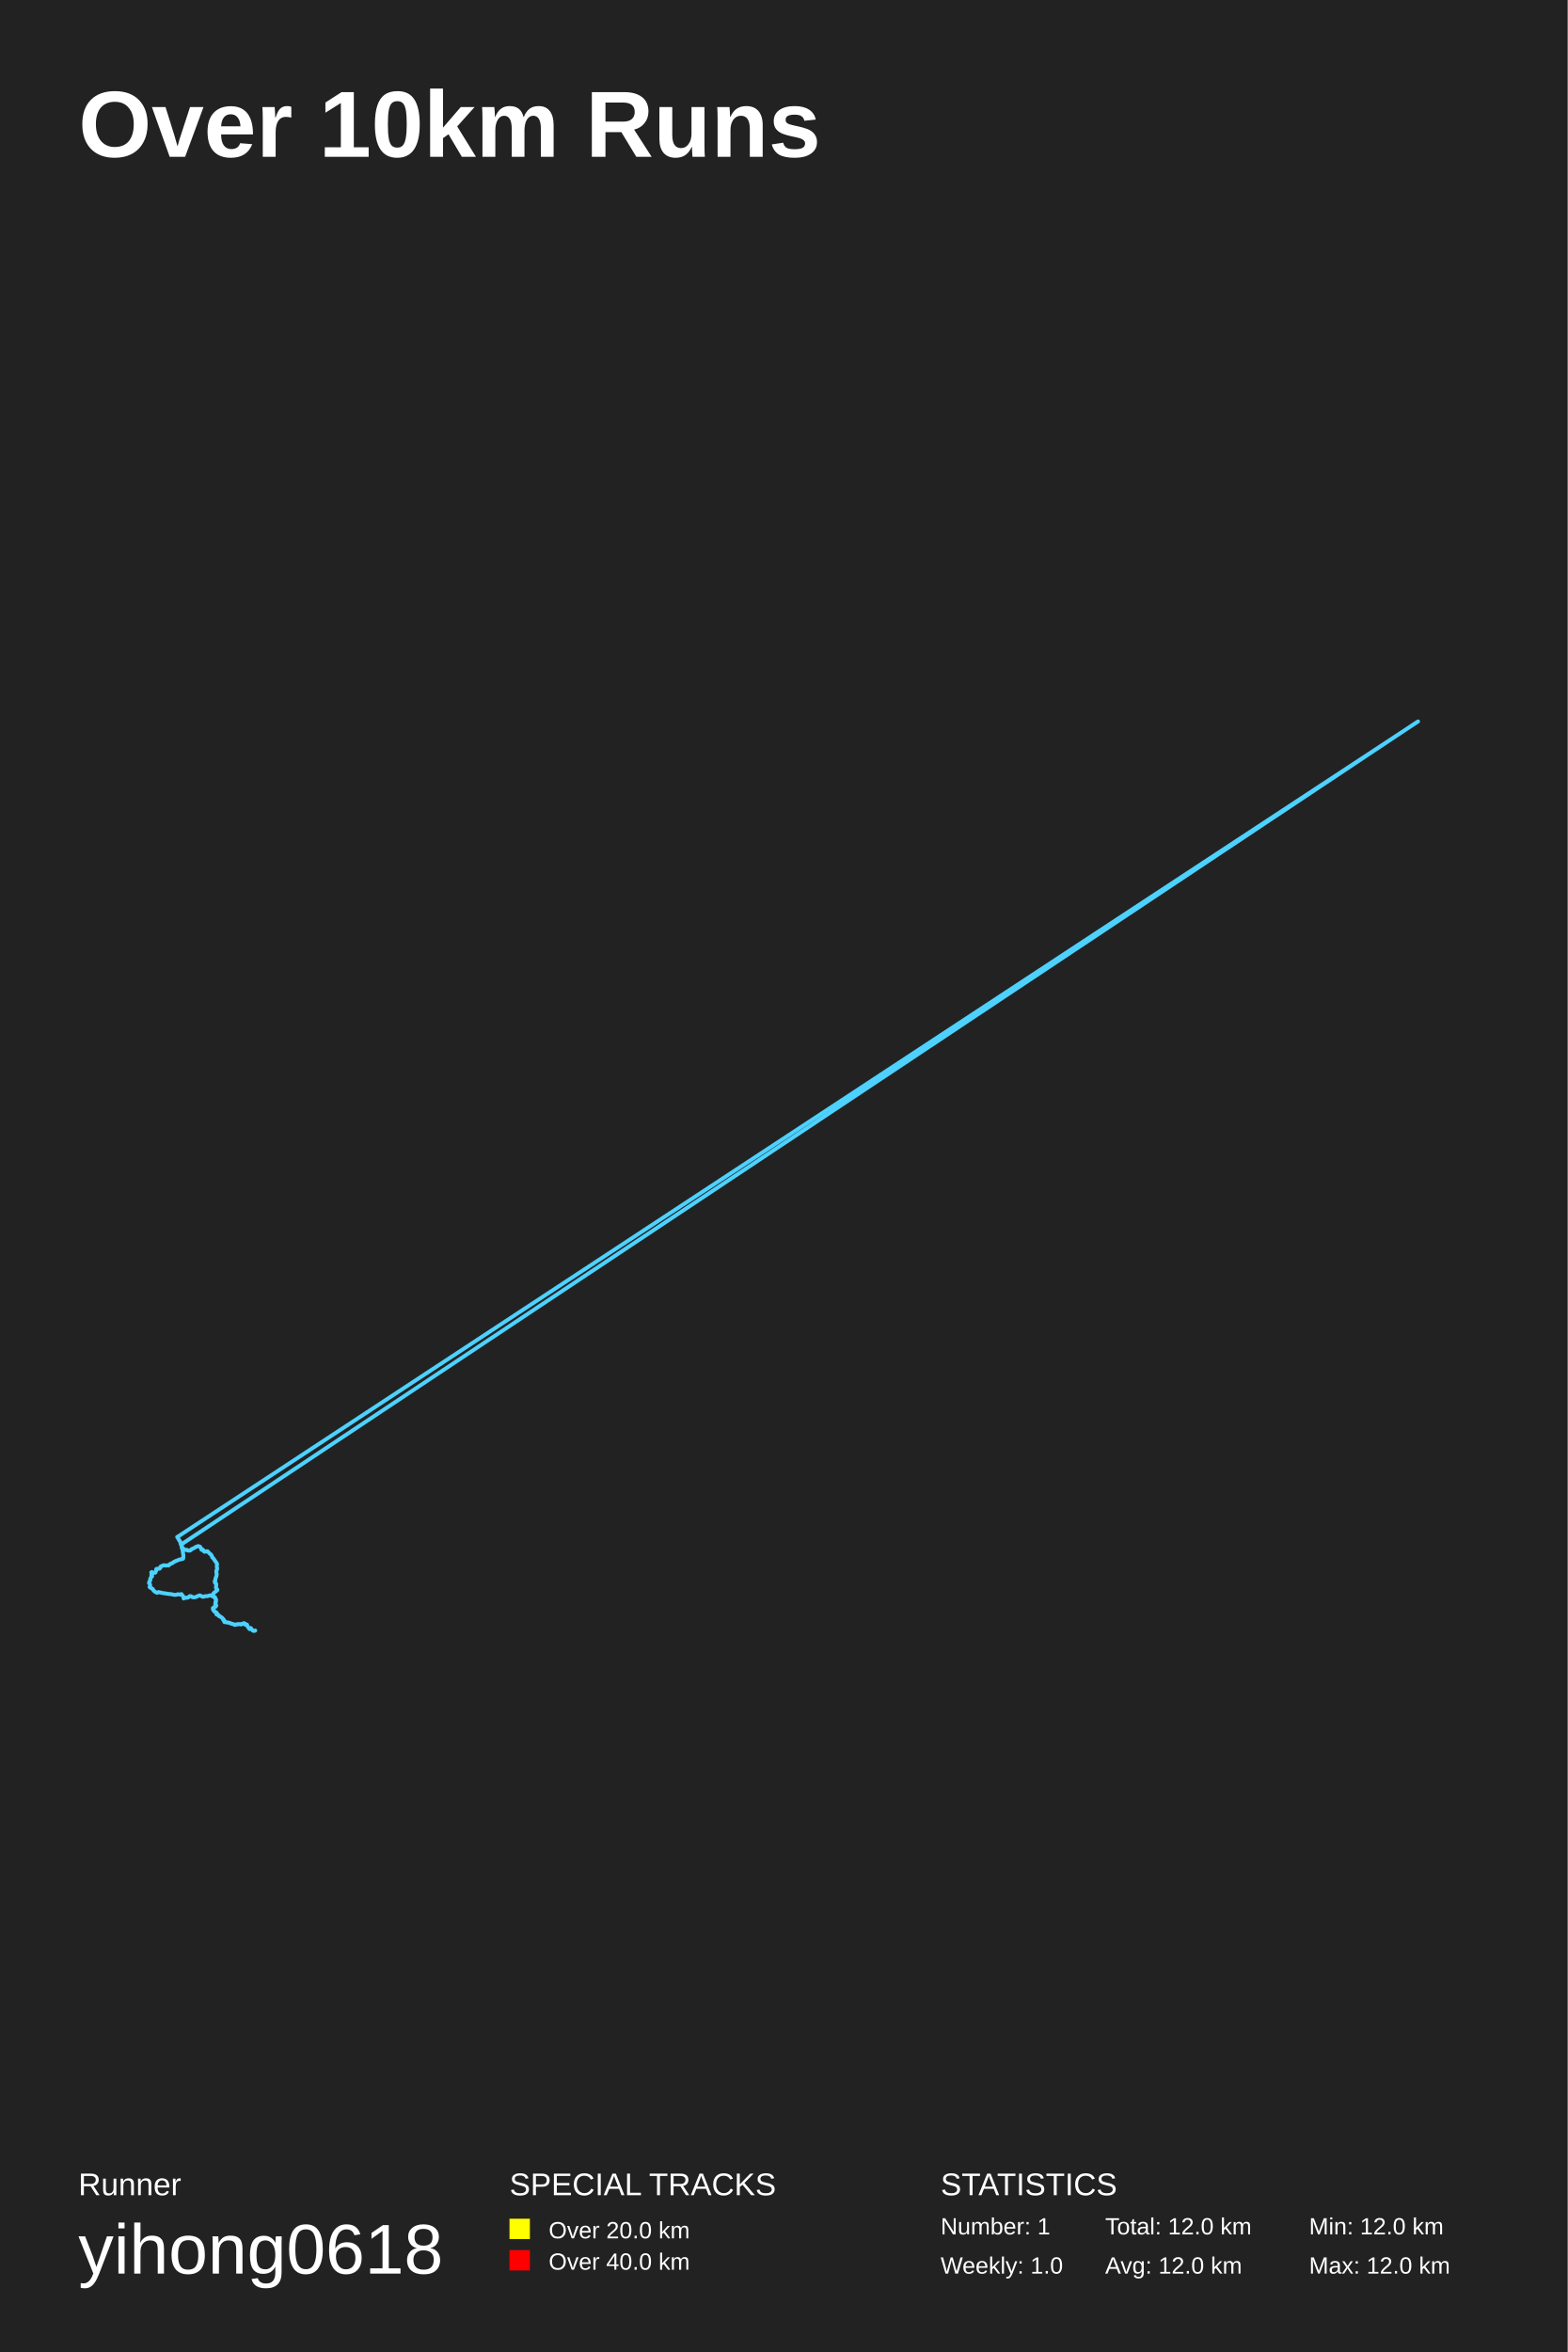
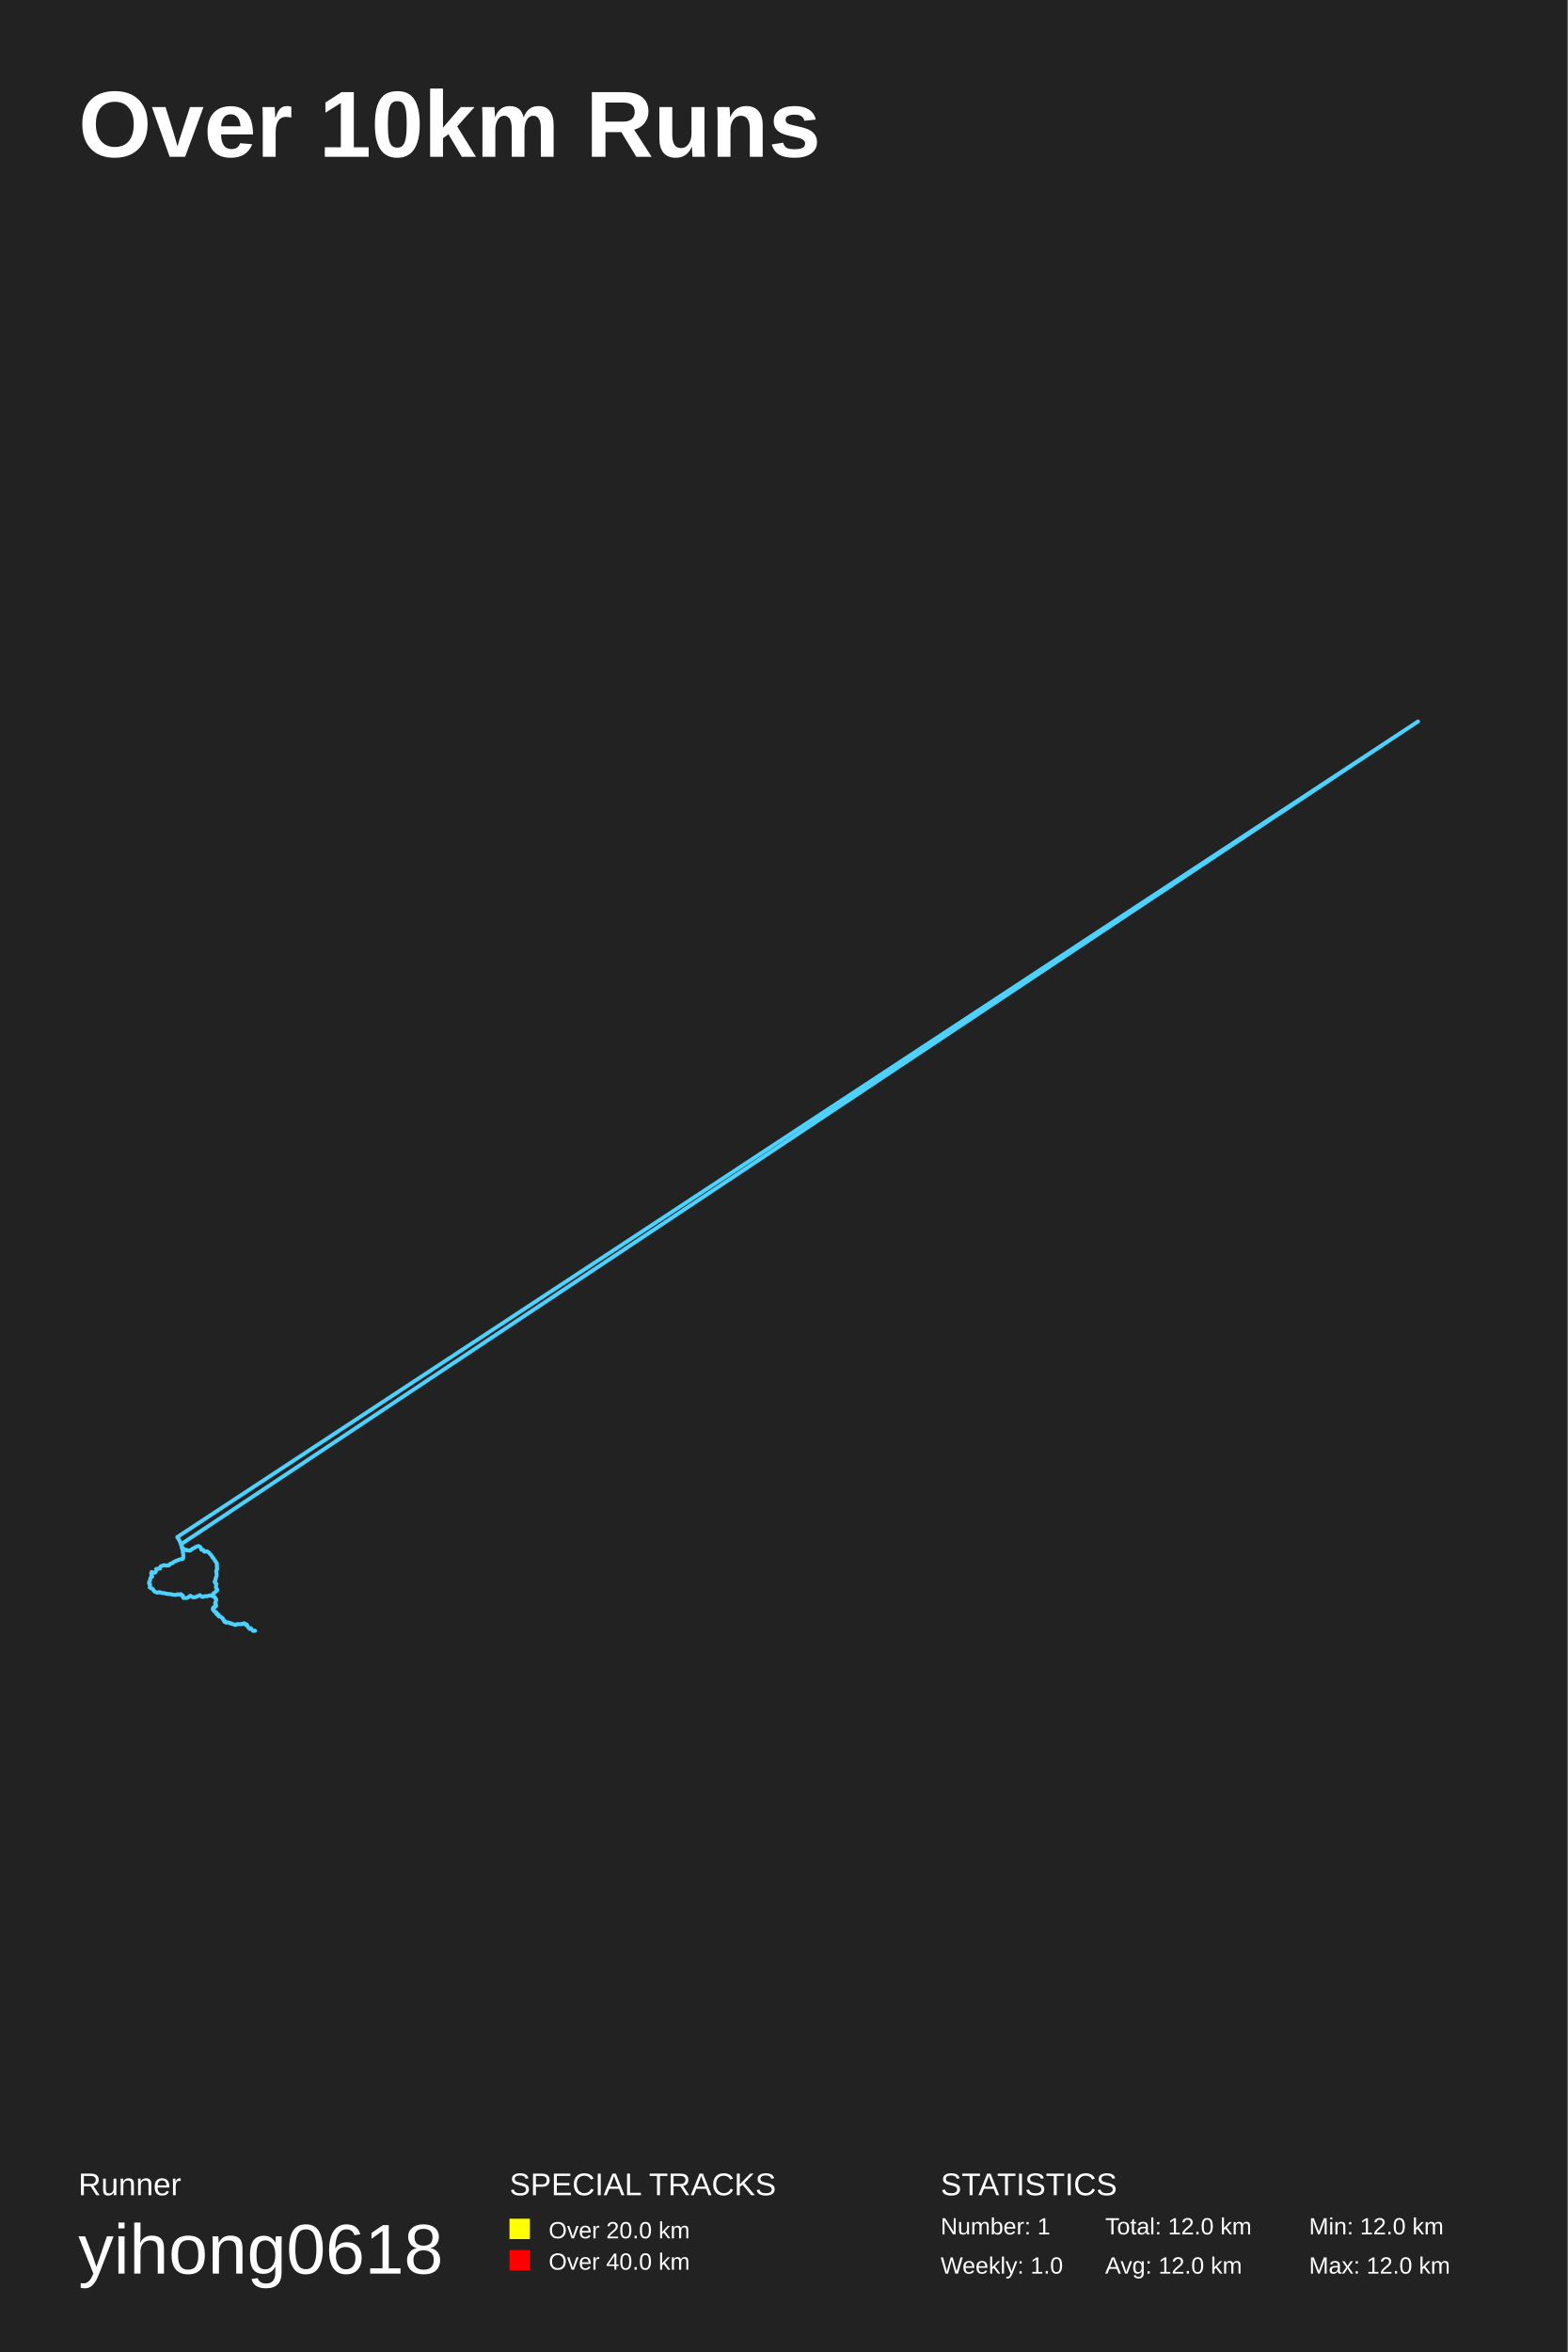
<svg xmlns="http://www.w3.org/2000/svg" baseProfile="full" height="300mm" version="1.1" viewBox="0,0,200,300" width="200mm">
  <defs />
  <rect fill="#222222" height="300" width="200" x="0" y="0" />
  <text fill="#FFFFFF" style="font-size:12px; font-family:Arial; font-weight:bold;" x="10" y="20">Over 10km Runs</text>
  <text fill="#FFFFFF" style="font-size:4px; font-family:Arial" x="10" y="280">Runner</text>
  <text fill="#FFFFFF" style="font-size:9px; font-family:Arial" x="10" y="290">yihong0618</text>
  <text fill="#FFFFFF" style="font-size:4px; font-family:Arial" x="65" y="280">SPECIAL TRACKS</text>
  <rect fill="yellow" height="2.6" width="2.6" x="65" y="283" />
  <text fill="#FFFFFF" style="font-size:3px; font-family:Arial" x="70" y="285.5">Over 20.0 km</text>
  <rect fill="red" height="2.6" width="2.6" x="65" y="287" />
  <text fill="#FFFFFF" style="font-size:3px; font-family:Arial" x="70" y="289.5">Over 40.0 km</text>
  <text fill="#FFFFFF" style="font-size:4px; font-family:Arial" x="120" y="280">STATISTICS</text>
  <text fill="#FFFFFF" style="font-size:3px; font-family:Arial" x="120" y="285">Number: 1</text>
  <text fill="#FFFFFF" style="font-size:3px; font-family:Arial" x="120" y="290">Weekly: 1.0</text>
  <text fill="#FFFFFF" style="font-size:3px; font-family:Arial" x="141" y="285">Total: 12.0 km</text>
  <text fill="#FFFFFF" style="font-size:3px; font-family:Arial" x="141" y="290">Avg: 12.0 km</text>
  <text fill="#FFFFFF" style="font-size:3px; font-family:Arial" x="167" y="285">Min: 12.0 km</text>
  <text fill="#FFFFFF" style="font-size:3px; font-family:Arial" x="167" y="290">Max: 12.0 km</text>
-   <polyline fill="none" opacity="1" points="31.357,207.233 31.267,207.227 31.182,207.096 31.063,207.075 30.954,207.122 30.849,207.169 30.711,207.206 30.626,207.154 30.497,207.159 30.364,207.159 30.203,207.169 30.07,207.243 29.932,207.254 29.785,207.159 29.642,207.127 29.504,207.096 29.362,207.043 29.205,206.99 29.058,206.938 28.934,206.948 28.621,206.885 28.635,206.838 28.564,206.68 28.478,206.627 28.417,206.437 28.283,206.327 28.236,206.279 28.117,206.232 28.013,206.169 27.889,206.1 27.875,205.995 27.78,205.937 27.623,205.932 27.623,205.737 27.547,205.652 27.419,205.616 27.319,205.505 27.234,205.394 27.157,205.257 27.167,205.094 27.357,204.994 27.504,204.926 27.561,204.752 27.457,204.662 27.481,204.509 27.485,204.346 27.542,204.193 27.576,204.051 27.471,203.925 27.438,203.761 27.333,203.656 27.229,203.651 27.248,203.656 27.234,203.661 27.224,203.661 27.224,203.661 27.21,203.667 27.214,203.672 27.214,203.667 27.134,203.488 27.153,203.377 27.214,203.266 27.295,203.182 27.367,203.114 27.504,203.013 27.628,202.903 27.718,202.834 27.718,202.729 27.599,202.634 27.552,202.503 27.557,202.371 27.58,202.26 27.59,202.107 27.571,201.981 27.476,201.928 27.414,201.855 27.4,201.649 27.485,201.554 27.49,201.407 27.519,201.233 27.604,201.101 27.618,200.949 27.656,200.817 27.618,200.701 27.609,200.58 27.595,200.474 27.623,200.29 27.704,200.158 27.699,200.027 27.661,199.879 27.666,199.721 27.685,199.484 27.671,199.421 27.157,198.689 27.077,198.641 27.039,198.536 27.02,198.452 26.991,198.404 26.953,198.32 26.877,198.251 26.801,198.22 26.754,198.167 26.682,198.078 26.568,197.983 26.483,197.872 26.407,197.856 26.293,197.888 26.193,197.92 26.065,197.92 25.998,197.83 25.946,197.735 25.884,197.656 25.742,197.698 25.708,197.635 25.713,197.614 25.713,197.63 25.694,197.661 25.68,197.63 25.685,197.64 25.694,197.651 25.685,197.64 25.699,197.63 25.642,197.535 25.618,197.456 25.585,197.356 25.542,197.319 25.499,197.282 25.423,197.235 25.343,197.24 25.286,197.203 25.257,197.203 25.181,197.245 25.105,197.272 25.043,197.293 24.977,197.314 24.906,197.361 24.829,197.43 24.772,197.445 24.711,197.482 24.654,197.498 24.535,197.556 24.43,197.593 24.354,197.709 24.236,197.777 24.15,197.777 24.036,197.783 23.951,197.767 23.965,197.741 23.97,197.762 23.97,197.756 23.913,197.746 23.851,197.683 23.789,197.704 23.694,197.698 23.618,197.667 23.528,197.667 23.442,197.561 23.366,197.519 23.347,197.503 23.328,197.467 23.262,197.388 23.19,197.409 23.195,197.393 23.171,197.356 23.186,197.256 23.195,197.187 23.133,197.114 23.105,197.045 23.062,196.977 23.043,196.892 23.01,196.766 22.981,196.597 22.901,196.518 22.839,196.455 22.806,196.387 22.768,196.271 22.682,196.171 22.668,196.102 22.63,196.102 22.635,196.107 22.644,196.113 22.63,196.102 22.639,196.102 22.658,196.102 22.706,196.028 22.692,196.049 22.606,196.039 22.625,196.055 22.62,196.065 22.625,196.049 22.625,196.049 22.63,196.039 22.635,196.049 22.63,196.039 180.91,92.025 180.815,92.083 180.815,92.083 180.815,92.083 180.629,92.199 23.105,197.014 23.162,197.135 23.181,197.245 23.19,197.372 23.209,197.498 23.281,197.604 23.3,197.756 23.314,197.877 23.342,198.088 23.376,198.262 23.395,198.383 23.38,198.573 23.38,198.715 23.357,198.81 23.176,198.863 23.01,198.905 22.863,198.931 22.711,199 22.568,199.057 22.425,199.105 22.321,199.163 22.202,199.215 22.093,199.284 22.05,199.342 22.055,199.337 22.017,199.363 21.931,199.416 21.822,199.421 21.727,199.479 21.637,199.532 21.589,199.616 21.513,199.679 21.404,199.658 21.271,199.669 21.162,199.695 21.052,199.674 20.948,199.642 20.829,199.674 20.763,199.69 20.677,199.748 20.563,199.769 20.487,199.821 20.43,199.921 20.44,200.011 20.387,200.058 20.345,200.09 20.283,200.09 20.169,200.106 20.064,200.085 19.941,200.127 19.922,200.158 19.936,200.237 19.926,200.311 19.893,200.359 19.888,200.422 19.865,200.49 19.803,200.601 19.679,200.596 19.594,200.617 19.494,200.68 19.428,200.664 19.39,200.617 19.366,200.611 19.318,200.569 19.352,200.543 19.371,200.506 19.333,200.543 19.295,200.564 19.333,200.717 19.314,200.912 19.413,201.043 19.342,201.133 19.223,201.244 19.152,201.433 19.176,201.581 19.048,201.749 19.014,201.939 19.1,202.023 19.157,202.139 19.152,202.239 19.086,202.429 19.19,202.518 19.314,202.587 19.461,202.65 19.561,202.824 19.694,202.966 19.865,203.087 20.059,203.161 20.231,203.071 20.421,203.114 20.63,203.166 20.82,203.203 21.01,203.229 21.133,203.245 21.261,203.272 21.423,203.287 21.561,203.319 21.732,203.324 21.898,203.351 22.026,203.377 22.202,203.419 22.402,203.43 22.582,203.382 22.706,203.34 22.858,203.387 23.024,203.382 23.129,203.319 23.233,203.43 23.352,203.598 23.395,203.751 23.437,203.888 23.608,203.777 23.808,203.804 24.036,203.746 24.183,203.593 24.383,203.603 24.516,203.714 24.739,203.74 24.92,203.719 25.081,203.656 25.243,203.577 25.423,203.498 25.547,203.509 25.713,203.603 25.837,203.656 25.993,203.667 26.108,203.609 26.298,203.582 26.464,203.588 26.625,203.54 26.749,203.498 26.901,203.503 27.058,203.577 27.186,203.614 27.333,203.646 27.457,203.772 27.504,203.956 27.566,204.099 27.552,204.288 27.519,204.462 27.466,204.636 27.595,204.778 27.504,204.936 27.343,204.978 27.229,205.141 27.219,205.31 27.333,205.463 27.481,205.61 27.642,205.695 27.628,205.853 27.794,205.916 27.899,206.026 28.036,206.153 28.217,206.258 28.359,206.379 28.478,206.506 28.597,206.664 28.692,206.838 28.868,206.943 29.063,206.943 29.248,206.985 29.438,207.064 29.604,207.122 29.804,207.175 29.942,207.248 30.113,207.217 30.284,207.196 30.483,207.164 30.673,207.159 30.825,207.148 30.987,207.096 31.106,207.032 31.253,207.09 31.381,207.19 31.519,207.227 31.552,207.375 31.619,207.517 31.737,207.633 31.828,207.791 31.913,207.775 31.98,207.738 31.98,207.649 32.051,207.733 32.132,207.849 32.232,207.965 32.35,208.028 32.54,207.996 32.517,207.98 32.564,207.975" stroke="#4DD2FF" stroke-dasharray="none" stroke-linecap="round" stroke-linejoin="round" stroke-width="0.5" />
+   <polyline fill="none" opacity="1" points="31.315,207.233 31.239,207.159 31.125,207.069 31.02,207.117 30.897,207.138 30.787,207.185 30.678,207.175 30.573,207.154 30.436,207.159 30.284,207.18 30.132,207.19 29.994,207.259 29.87,207.217 29.69,207.148 29.59,207.111 29.414,207.085 29.291,207.006 29.148,206.948 28.991,206.938 28.858,206.974 28.659,206.885 28.573,206.732 28.526,206.658 28.421,206.506 28.355,206.416 28.25,206.284 28.188,206.242 28.07,206.195 27.903,206.174 27.842,206.042 27.856,205.921 27.709,205.953 27.599,205.842 27.609,205.663 27.49,205.637 27.367,205.568 27.291,205.447 27.176,205.342 27.153,205.173 27.257,204.999 27.428,204.978 27.566,204.825 27.528,204.704 27.457,204.583 27.452,204.43 27.533,204.283 27.557,204.125 27.538,203.983 27.495,203.84 27.381,203.714 27.214,203.646 27.224,203.656 27.243,203.656 27.214,203.661 27.229,203.661 27.219,203.661 27.214,203.667 27.214,203.667 27.134,203.567 27.138,203.424 27.172,203.314 27.257,203.224 27.338,203.161 27.443,203.077 27.566,202.982 27.685,202.871 27.728,202.771 27.671,202.671 27.576,202.576 27.533,202.413 27.566,202.308 27.571,202.192 27.618,202.039 27.495,201.955 27.471,201.881 27.381,201.781 27.447,201.591 27.514,201.481 27.509,201.323 27.576,201.154 27.623,201.028 27.637,200.891 27.633,200.764 27.628,200.638 27.599,200.538 27.58,200.374 27.671,200.232 27.699,200.095 27.666,199.958 27.671,199.8 27.661,199.626 27.675,199.437 27.181,198.673 27.105,198.662 27.072,198.589 27.029,198.483 27.005,198.446 26.972,198.362 26.906,198.309 26.844,198.251 26.763,198.204 26.711,198.115 26.635,198.041 26.511,197.93 26.435,197.877 26.359,197.872 26.236,197.904 26.131,197.925 26.022,197.877 25.979,197.767 25.922,197.683 25.808,197.661 25.704,197.667 25.708,197.625 25.742,197.619 25.723,197.614 25.685,197.64 25.67,197.64 25.689,197.667 25.68,197.64 25.694,197.619 25.699,197.609 25.623,197.503 25.609,197.414 25.566,197.33 25.528,197.314 25.447,197.266 25.385,197.214 25.295,197.214 25.262,197.214 25.243,197.208 25.143,197.251 25.072,197.298 24.996,197.298 24.944,197.335 24.848,197.377 24.801,197.445 24.739,197.456 24.663,197.493 24.582,197.535 24.492,197.582 24.383,197.667 24.288,197.767 24.183,197.783 24.112,197.772 24.003,197.767 23.951,197.762 23.965,197.741 23.984,197.751 23.946,197.772 23.879,197.719 23.808,197.683 23.742,197.741 23.67,197.667 23.561,197.698 23.485,197.614 23.423,197.535 23.357,197.498 23.342,197.493 23.295,197.424 23.209,197.377 23.195,197.388 23.19,197.372 23.176,197.309 23.2,197.219 23.181,197.15 23.114,197.066 23.091,197.008 23.053,196.94 23.019,196.829 23.005,196.745 22.924,196.571 22.882,196.46 22.81,196.413 22.796,196.323 22.72,196.218 22.682,196.129 22.668,196.107 22.635,196.113 22.649,196.113 22.635,196.102 22.644,196.102 22.644,196.097 22.687,196.055 22.692,196.028 22.639,196.039 22.63,196.049 22.62,196.049 22.63,196.055 22.625,196.049 22.63,196.044 22.63,196.044 22.639,196.039 180.91,92.025 180.815,92.083 180.815,92.083 180.815,92.083 180.724,92.141 23.086,196.982 23.119,197.103 23.186,197.198 23.167,197.309 23.19,197.451 23.247,197.54 23.3,197.656 23.3,197.825 23.328,198.009 23.366,198.172 23.38,198.32 23.385,198.473 23.366,198.657 23.38,198.752 23.281,198.857 23.081,198.868 22.934,198.915 22.796,198.963 22.63,199.036 22.492,199.079 22.383,199.126 22.264,199.184 22.131,199.252 22.079,199.321 22.05,199.342 22.05,199.347 21.984,199.405 21.889,199.426 21.765,199.437 21.665,199.521 21.613,199.568 21.561,199.674 21.437,199.674 21.347,199.653 21.219,199.69 21.1,199.695 20.995,199.642 20.881,199.642 20.805,199.679 20.729,199.711 20.611,199.758 20.506,199.784 20.459,199.869 20.425,199.969 20.411,200.053 20.359,200.064 20.321,200.095 20.231,200.111 20.126,200.09 19.998,200.106 19.907,200.137 19.931,200.185 19.926,200.269 19.907,200.332 19.893,200.39 19.874,200.443 19.831,200.548 19.732,200.596 19.641,200.617 19.546,200.638 19.451,200.675 19.413,200.638 19.371,200.622 19.337,200.59 19.314,200.569 19.356,200.501 19.375,200.506 19.328,200.548 19.299,200.643 19.304,200.817 19.361,200.975 19.413,201.107 19.261,201.165 19.176,201.323 19.157,201.507 19.105,201.676 19.005,201.834 19.038,202.034 19.157,202.092 19.128,202.197 19.119,202.323 19.109,202.492 19.233,202.566 19.385,202.613 19.532,202.724 19.599,202.882 19.755,203.019 19.969,203.119 20.14,203.14 20.34,203.071 20.535,203.15 20.72,203.193 20.934,203.208 21.043,203.219 21.176,203.282 21.333,203.287 21.475,203.314 21.637,203.335 21.817,203.335 21.965,203.387 22.126,203.414 22.292,203.424 22.487,203.43 22.649,203.351 22.777,203.366 22.953,203.419 23.067,203.329 23.148,203.398 23.319,203.509 23.319,203.688 23.409,203.819 23.49,203.814 23.713,203.83 23.927,203.804 24.103,203.661 24.278,203.54 24.445,203.651 24.611,203.735 24.863,203.74 24.991,203.688 25.157,203.609 25.347,203.567 25.485,203.461 25.623,203.561 25.765,203.672 25.917,203.688 26.041,203.63 26.203,203.577 26.397,203.614 26.554,203.561 26.678,203.524 26.806,203.488 26.982,203.545 27.148,203.588 27.243,203.624 27.4,203.703 27.481,203.867 27.58,204.009 27.566,204.193 27.509,204.357 27.485,204.541 27.566,204.694 27.576,204.852 27.428,204.978 27.272,205.047 27.21,205.215 27.286,205.389 27.381,205.563 27.566,205.637 27.652,205.774 27.694,205.916 27.884,205.932 27.946,206.105 28.136,206.216 28.298,206.321 28.436,206.442 28.502,206.611 28.649,206.732 28.773,206.906 28.963,206.938 29.167,206.959 29.338,207.027 29.538,207.085 29.69,207.143 29.866,207.217 30.037,207.269 30.193,207.185 30.383,207.159 30.573,207.159 30.749,207.169 30.892,207.127 31.044,207.075 31.186,207.053 31.31,207.154 31.457,207.196 31.547,207.296 31.581,207.443 31.68,207.585 31.794,207.68 31.856,207.78 31.928,207.77 31.956,207.696 31.999,207.67 32.084,207.791 32.179,207.901 32.284,208.023 32.436,208.023 32.54,208.002 32.517,207.98" stroke="#4DD2FF" stroke-dasharray="none" stroke-linecap="round" stroke-linejoin="round" stroke-width="0.5" />
</svg>
